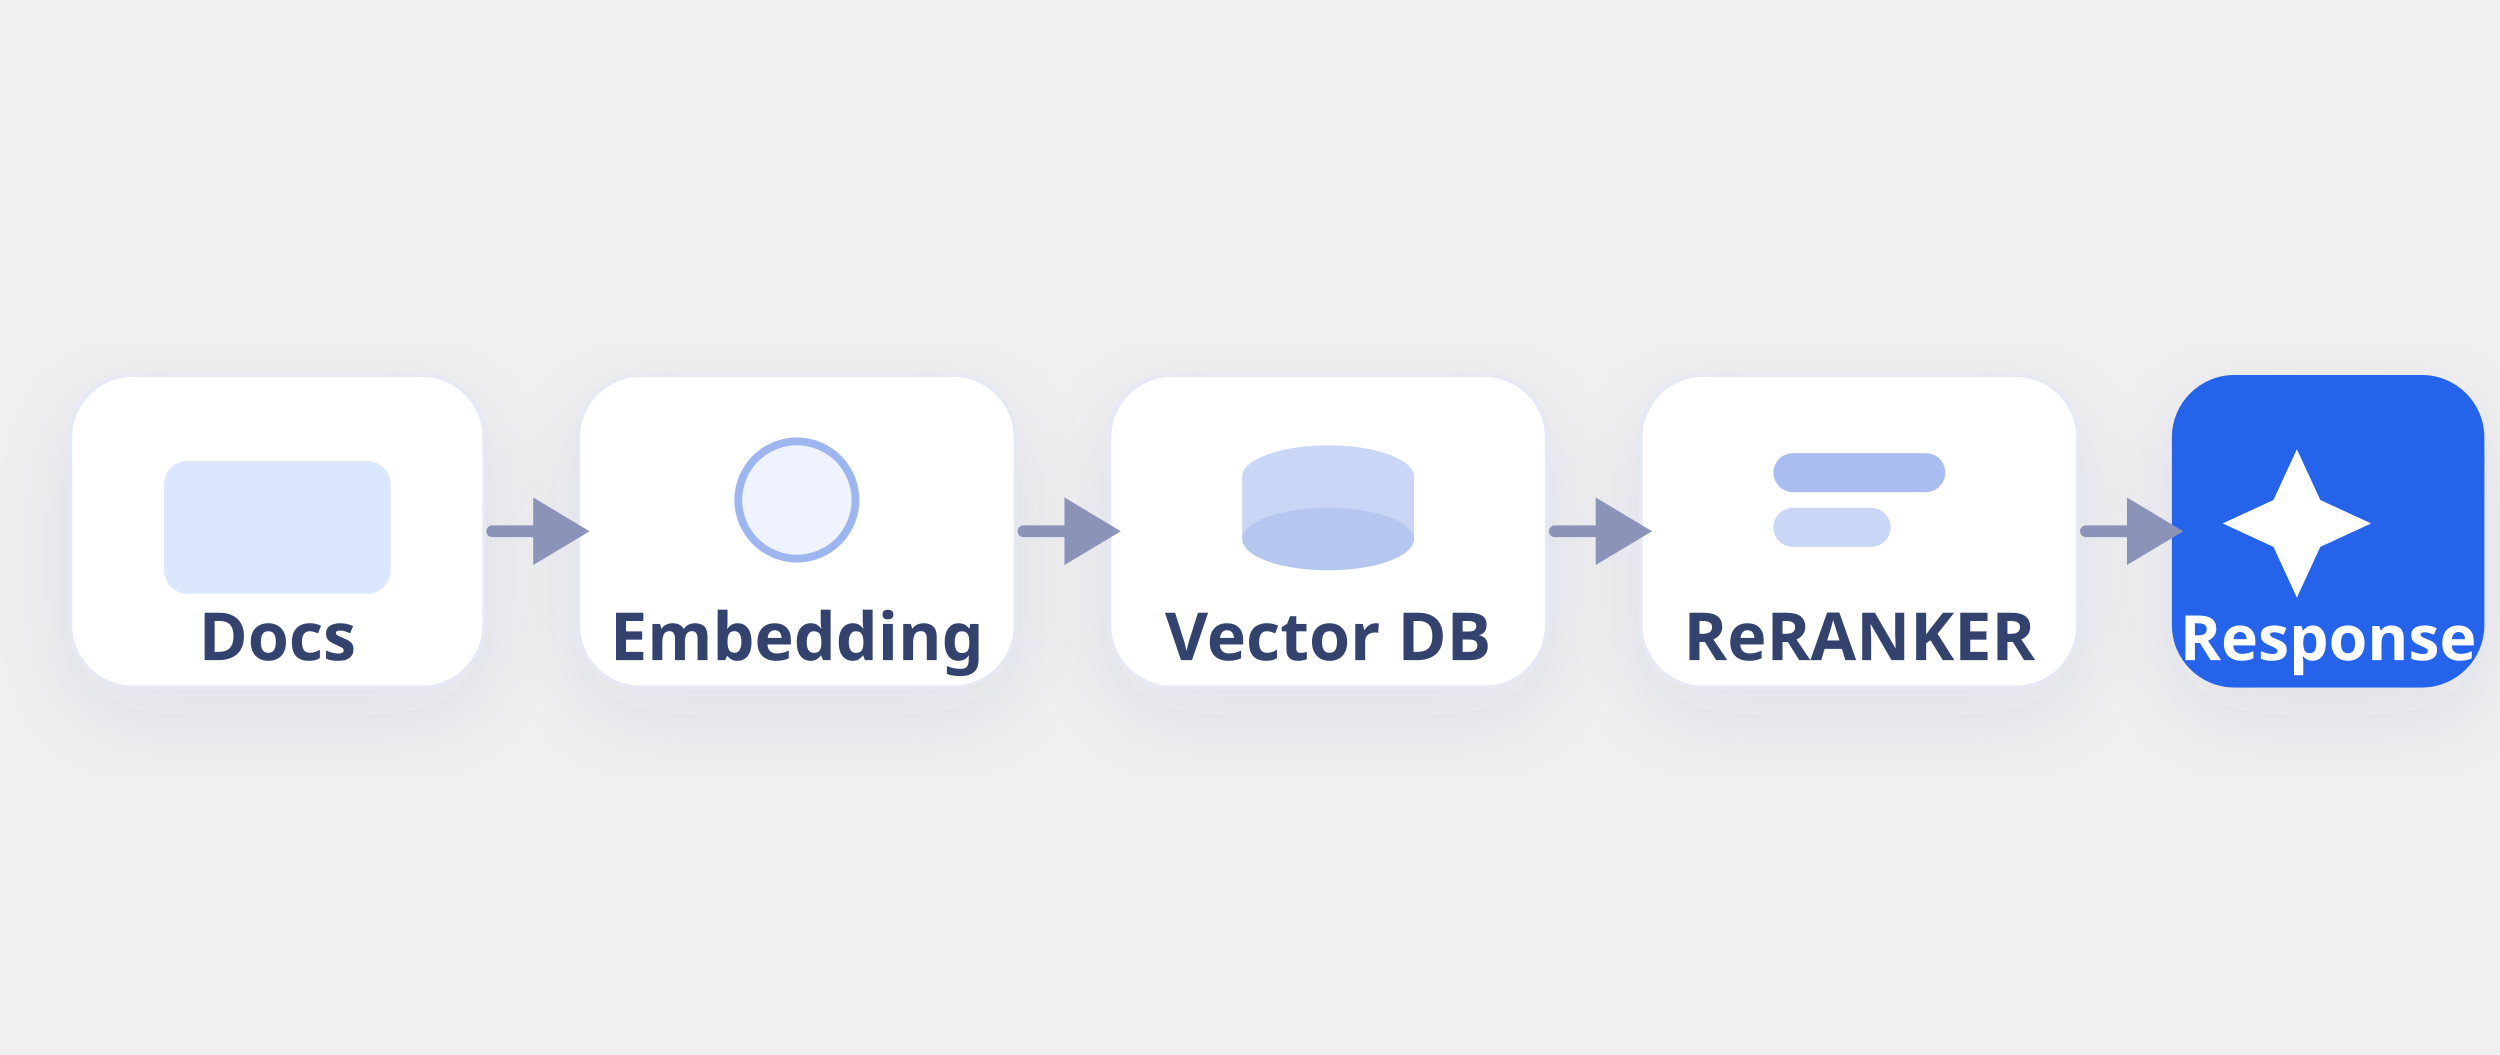
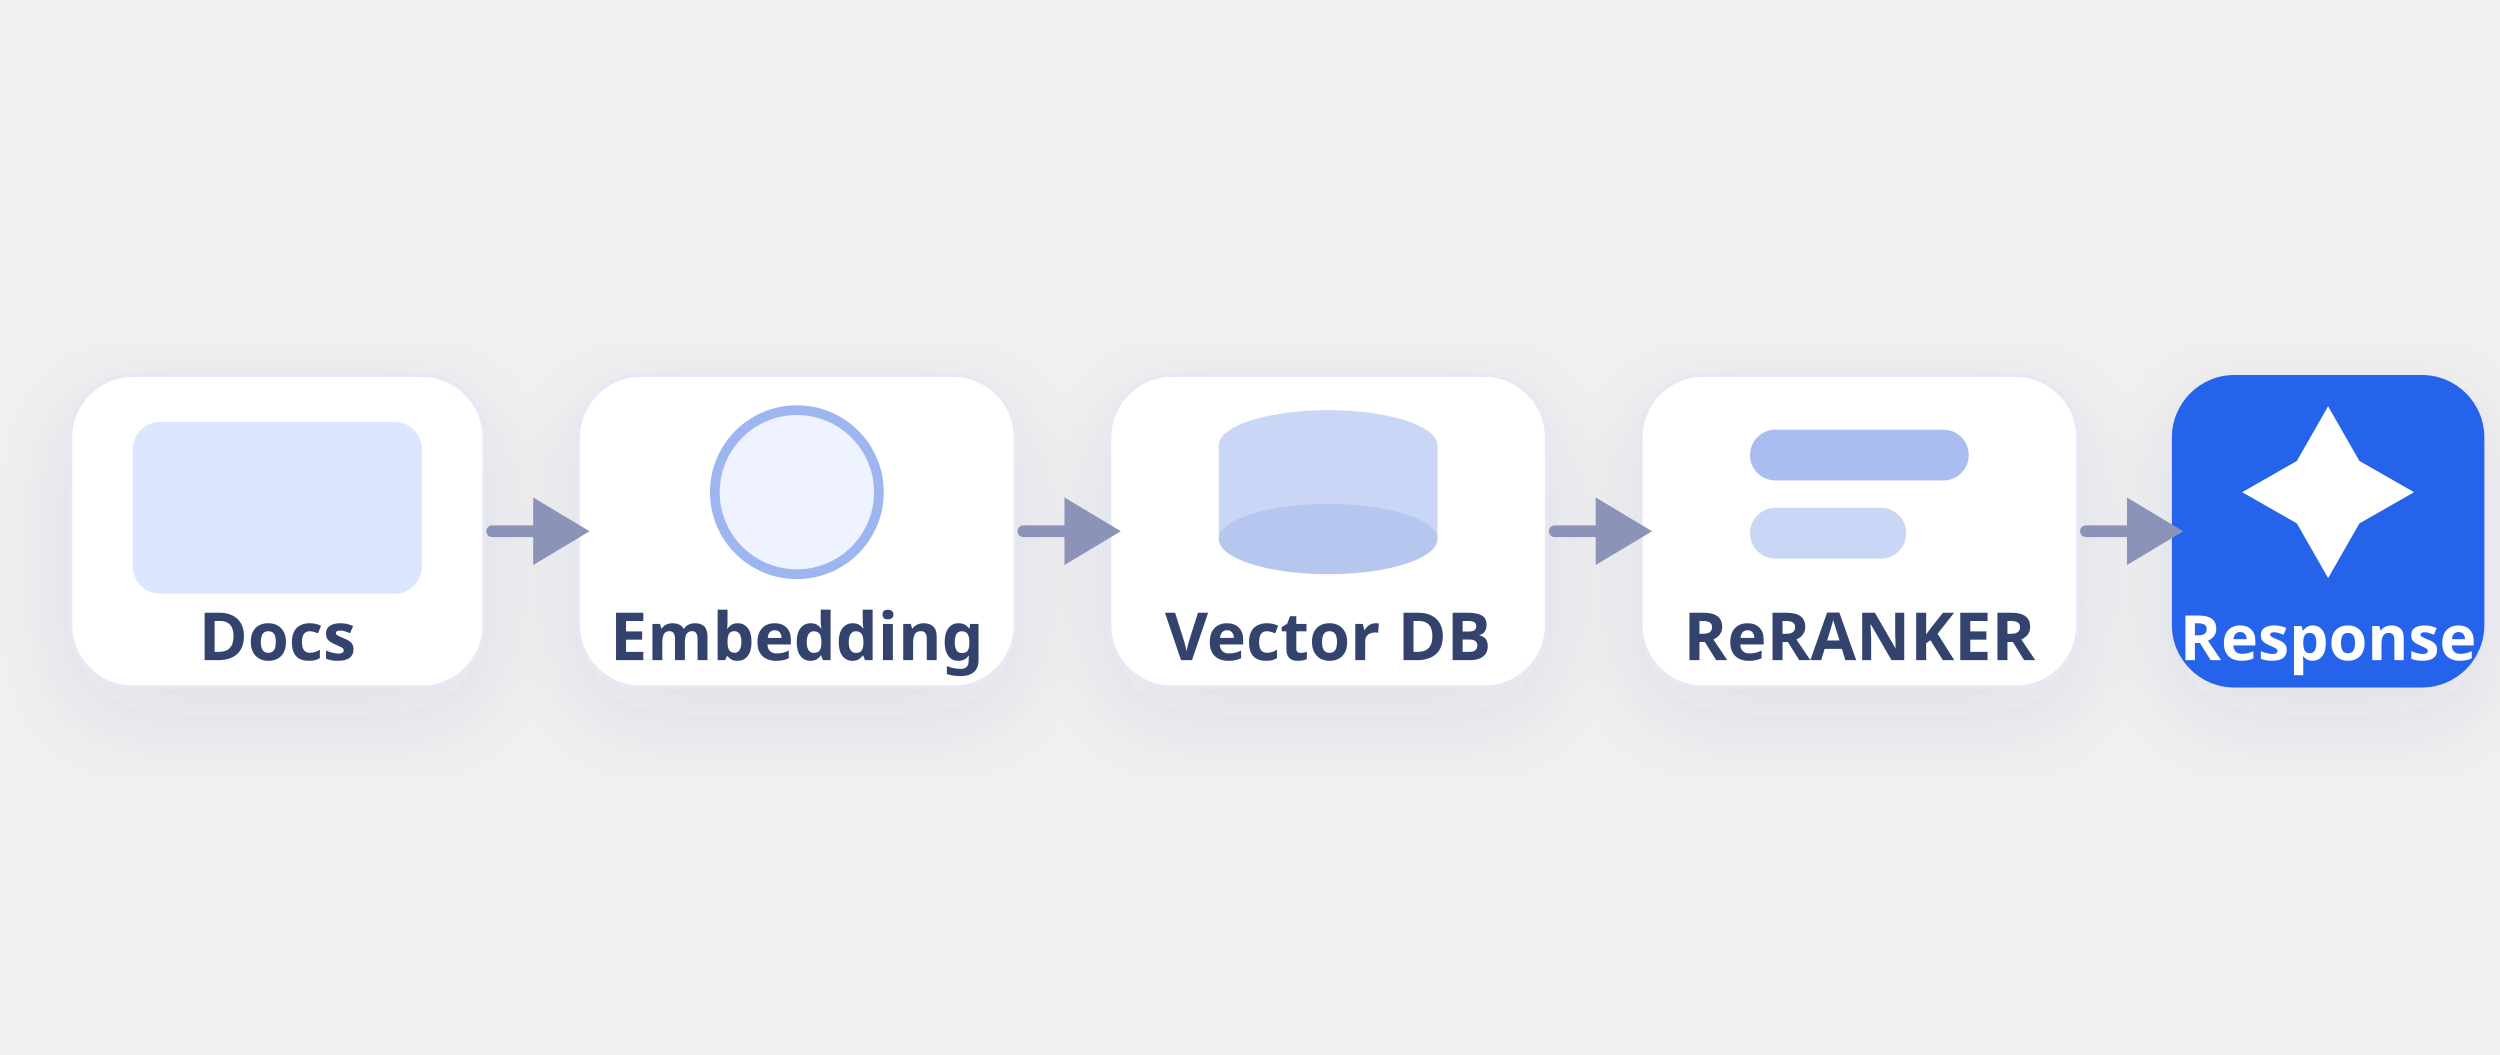
<svg xmlns="http://www.w3.org/2000/svg" viewBox="0 0 640 270" width="640" height="270" fill="none" role="img" aria-label="RAG 성능 — Docs에서 Embedding, Vector DB, ReRANKER를 거쳐 Response로">
  <defs>
    <filter id="s" x="-20%" y="-20%" width="140%" height="150%">
      <feDropShadow dx="0" dy="7" stdDeviation="10" flood-color="#3730a3" flood-opacity="0.1" />
    </filter>
  </defs>
  <g font-family="Pretendard, system-ui, sans-serif" text-anchor="middle">
    <g filter="url(#s)">
      <rect x="18" y="96" width="106" height="80" rx="16" fill="#ffffff" />
    </g>
    <rect x="18" y="96" width="106" height="80" rx="16" fill="none" stroke="#e6e8f4" />
-     <rect x="42" y="118" width="58" height="34" rx="6" fill="#dbe6ff" />
+     <rect x="34" y="108" width="74" height="44" rx="7" fill="#dbe6ff" />
    <text x="71" y="169" font-size="17" font-weight="600" fill="#33436e">Docs</text>
    <g filter="url(#s)">
      <rect x="148" y="96" width="112" height="80" rx="16" fill="#ffffff" />
    </g>
    <rect x="148" y="96" width="112" height="80" rx="16" fill="none" stroke="#e6e8f4" />
-     <circle cx="204" cy="128" r="15" fill="#eef3ff" stroke="#9db6f0" stroke-width="2" />
+     <circle cx="204" cy="126" r="21" fill="#eef3ff" stroke="#9db6f0" stroke-width="2.5" />
    <text x="204" y="169" font-size="17" font-weight="600" fill="#33436e">Embedding</text>
    <g filter="url(#s)">
      <rect x="284" y="96" width="112" height="80" rx="16" fill="#ffffff" />
    </g>
    <rect x="284" y="96" width="112" height="80" rx="16" fill="none" stroke="#e6e8f4" />
-     <ellipse cx="340" cy="122" rx="22" ry="8" fill="#c9d6f5" />
-     <rect x="318" y="122" width="44" height="16" fill="#c9d6f5" />
-     <ellipse cx="340" cy="138" rx="22" ry="8" fill="#b5c6ef" />
+     <ellipse cx="340" cy="114" rx="28" ry="9" fill="#c9d6f5" />
+     <rect x="312" y="114" width="56" height="24" fill="#c9d6f5" />
+     <ellipse cx="340" cy="138" rx="28" ry="9" fill="#b5c6ef" />
    <text x="340" y="169" font-size="17" font-weight="600" fill="#33436e">Vector DB</text>
    <g filter="url(#s)">
      <rect x="420" y="96" width="112" height="80" rx="16" fill="#ffffff" />
    </g>
    <rect x="420" y="96" width="112" height="80" rx="16" fill="none" stroke="#e6e8f4" />
-     <rect x="454" y="116" width="44" height="10" rx="5" fill="#a9bdf0" />
-     <rect x="454" y="130" width="30" height="10" rx="5" fill="#c9d6f5" />
+     <rect x="448" y="110" width="56" height="13" rx="6.5" fill="#a9bdf0" />
+     <rect x="448" y="130" width="40" height="13" rx="6.5" fill="#c9d6f5" />
    <text x="476" y="169" font-size="17" font-weight="600" fill="#33436e">ReRANKER</text>
    <g filter="url(#s)">
      <rect x="556" y="96" width="80" height="80" rx="16" fill="#2563eb" />
    </g>
-     <path d="M582 128 l6 -13 l6 13 l13 6 l-13 6 l-6 13 l-6 -13 l-13 -6 z" fill="#ffffff" />
+     <path d="M596 104 L604 118 L618 126 L604 134 L596 148 L588 134 L574 126 L588 118 Z" fill="#ffffff" />
    <text x="596" y="169" font-size="16" font-weight="700" fill="#ffffff">Response</text>
  </g>
  <g stroke="#8b93b8" stroke-width="3" fill="#8b93b8">
    <path d="M126 136 L142 136" stroke-linecap="round" />
    <path d="M138 130 L148 136 L138 142 z" />
    <path d="M262 136 L278 136" stroke-linecap="round" />
    <path d="M274 130 L284 136 L274 142 z" />
    <path d="M398 136 L414 136" stroke-linecap="round" />
    <path d="M410 130 L420 136 L410 142 z" />
    <path d="M534 136 L550 136" stroke-linecap="round" />
    <path d="M546 130 L556 136 L546 142 z" />
  </g>
</svg>
